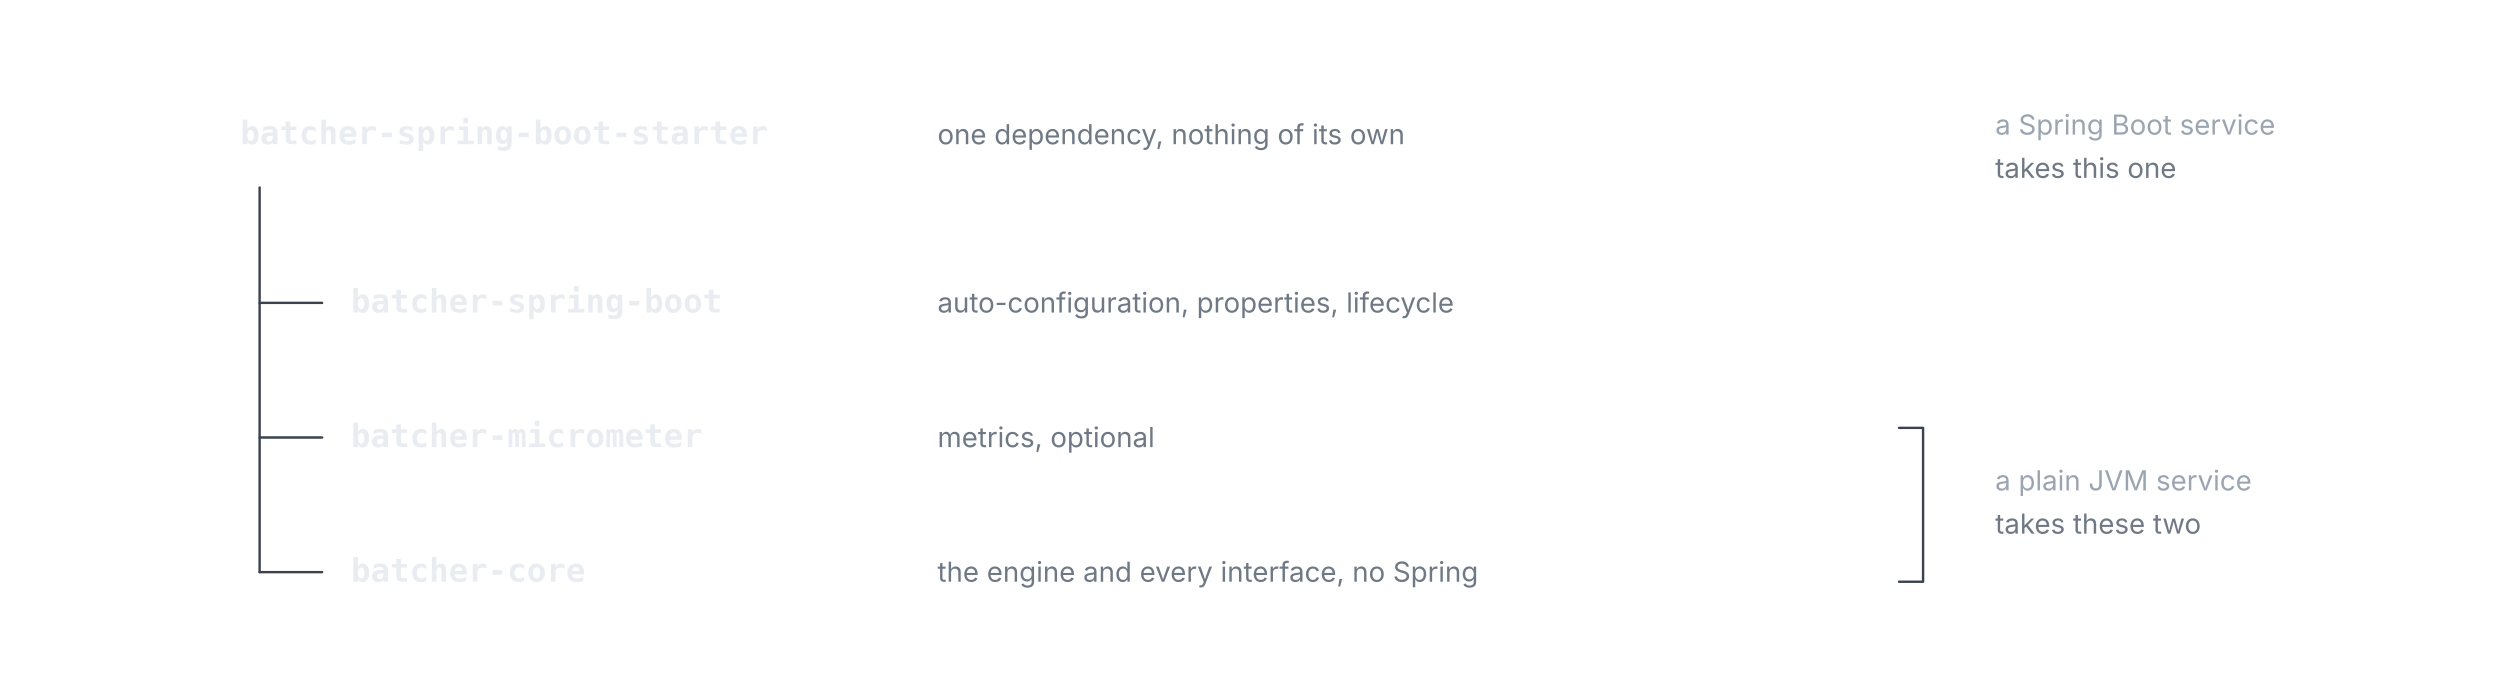
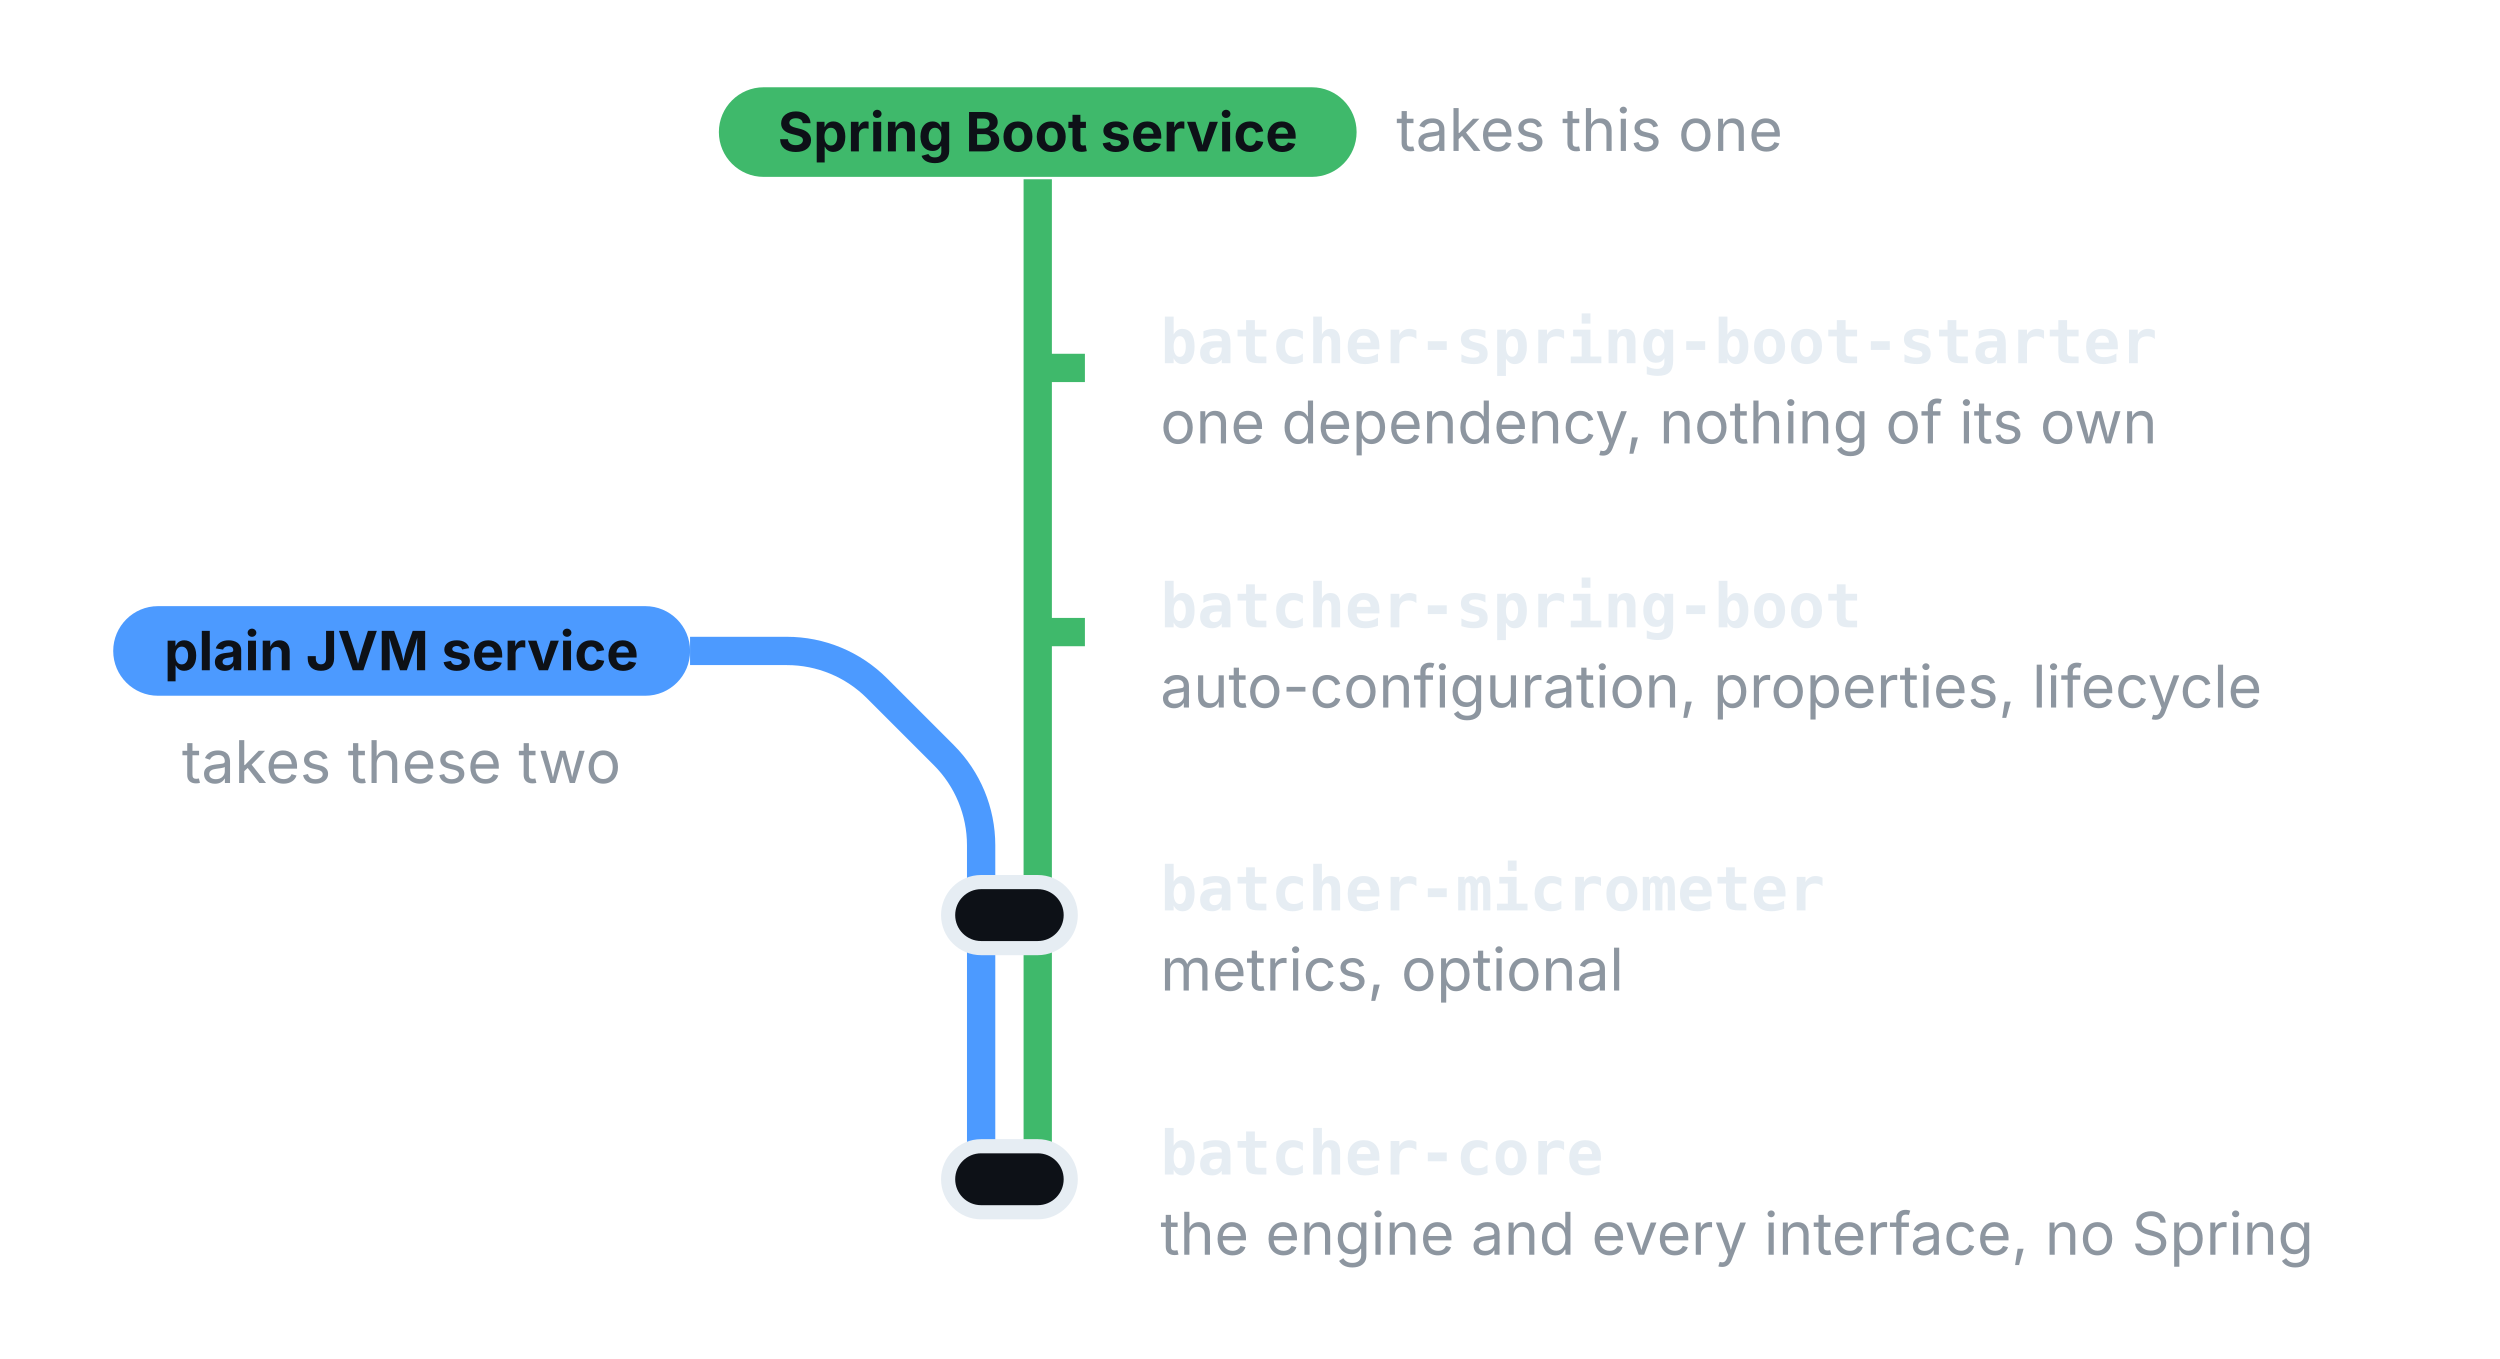
- <svg xmlns="http://www.w3.org/2000/svg" viewBox="0 0 1040 288" width="1040" height="288" role="img">
-   <defs>
-     <marker id="tip-ink" markerWidth="9" markerHeight="9" refX="7.2" refY="4.5" orient="auto">
-       <path d="M0.8,1.2 L7.4,4.5 L0.8,7.8" fill="none" stroke="#E9EDF2" stroke-width="1.2" stroke-linecap="round" stroke-linejoin="round" />
-     </marker>
-     <marker id="tip-soft" markerWidth="9" markerHeight="9" refX="7.2" refY="4.5" orient="auto">
-       <path d="M0.8,1.2 L7.4,4.5 L0.8,7.8" fill="none" stroke="#9BA5B1" stroke-width="1.2" stroke-linecap="round" stroke-linejoin="round" />
-     </marker>
-     <marker id="tip-mute" markerWidth="9" markerHeight="9" refX="7.2" refY="4.5" orient="auto">
-       <path d="M0.8,1.2 L7.4,4.5 L0.8,7.8" fill="none" stroke="#6F7985" stroke-width="1.2" stroke-linecap="round" stroke-linejoin="round" />
-     </marker>
-     <marker id="tip-hair" markerWidth="9" markerHeight="9" refX="7.2" refY="4.5" orient="auto">
-       <path d="M0.8,1.2 L7.4,4.5 L0.8,7.8" fill="none" stroke="#39424D" stroke-width="1.2" stroke-linecap="round" stroke-linejoin="round" />
-     </marker>
-     <marker id="tip-bad" markerWidth="9" markerHeight="9" refX="7.2" refY="4.5" orient="auto">
-       <path d="M0.8,1.2 L7.4,4.5 L0.8,7.8" fill="none" stroke="#FF8177" stroke-width="1.2" stroke-linecap="round" stroke-linejoin="round" />
-     </marker>
-   </defs>
-   <text x="100" y="60" font-family="ui-monospace, SFMono-Regular, 'SF Mono', Menlo, Consolas, monospace" font-size="13.5" font-weight="550" fill="#E9EDF2" text-anchor="start">batcher-spring-boot-starter</text>
-   <text x="390" y="60" font-family="-apple-system, BlinkMacSystemFont, 'Segoe UI', Inter, Helvetica, Arial, sans-serif" font-size="11.5" font-weight="400" fill="#6F7985" text-anchor="start">one dependency, nothing of its own</text>
-   <text x="830" y="56" font-family="-apple-system, BlinkMacSystemFont, 'Segoe UI', Inter, Helvetica, Arial, sans-serif" font-size="11.5" font-weight="400" fill="#9BA5B1" text-anchor="start">a Spring Boot service</text>
-   <text x="830" y="74" font-family="-apple-system, BlinkMacSystemFont, 'Segoe UI', Inter, Helvetica, Arial, sans-serif" font-size="11.5" font-weight="400" fill="#6F7985" text-anchor="start">takes this one</text>
-   <path d="M108,78 L108,238" stroke="#39424D" stroke-width="1" fill="none" stroke-linecap="round" />
-   <path d="M108,126 L134,126" stroke="#39424D" stroke-width="1" fill="none" stroke-linecap="round" />
-   <text x="146" y="130" font-family="ui-monospace, SFMono-Regular, 'SF Mono', Menlo, Consolas, monospace" font-size="13.5" font-weight="550" fill="#E9EDF2" text-anchor="start">batcher-spring-boot</text>
-   <text x="390" y="130" font-family="-apple-system, BlinkMacSystemFont, 'Segoe UI', Inter, Helvetica, Arial, sans-serif" font-size="11.5" font-weight="400" fill="#6F7985" text-anchor="start">auto-configuration, properties, lifecycle</text>
-   <path d="M108,182 L134,182" stroke="#39424D" stroke-width="1" fill="none" stroke-linecap="round" />
-   <text x="146" y="186" font-family="ui-monospace, SFMono-Regular, 'SF Mono', Menlo, Consolas, monospace" font-size="13.5" font-weight="550" fill="#E9EDF2" text-anchor="start">batcher-micrometer</text>
-   <text x="390" y="186" font-family="-apple-system, BlinkMacSystemFont, 'Segoe UI', Inter, Helvetica, Arial, sans-serif" font-size="11.5" font-weight="400" fill="#6F7985" text-anchor="start">metrics, optional</text>
-   <path d="M108,238 L134,238" stroke="#39424D" stroke-width="1" fill="none" stroke-linecap="round" />
-   <text x="146" y="242" font-family="ui-monospace, SFMono-Regular, 'SF Mono', Menlo, Consolas, monospace" font-size="13.5" font-weight="550" fill="#E9EDF2" text-anchor="start">batcher-core</text>
-   <text x="390" y="242" font-family="-apple-system, BlinkMacSystemFont, 'Segoe UI', Inter, Helvetica, Arial, sans-serif" font-size="11.5" font-weight="400" fill="#6F7985" text-anchor="start">the engine and every interface, no Spring</text>
-   <path d="M790,178 L800,178 L800,242 L790,242" stroke="#39424D" stroke-width="1" fill="none" stroke-linecap="round" stroke-linejoin="round" />
-   <text x="830" y="204" font-family="-apple-system, BlinkMacSystemFont, 'Segoe UI', Inter, Helvetica, Arial, sans-serif" font-size="11.5" font-weight="400" fill="#9BA5B1" text-anchor="start">a plain JVM service</text>
-   <text x="830" y="222" font-family="-apple-system, BlinkMacSystemFont, 'Segoe UI', Inter, Helvetica, Arial, sans-serif" font-size="11.5" font-weight="400" fill="#6F7985" text-anchor="start">takes these two</text>
+ <svg xmlns="http://www.w3.org/2000/svg" viewBox="0 2 530 288" width="530" height="288" role="img">
+   <rect x="152.4" y="20.5" width="135.2" height="19" rx="9.5" fill="#3FB96B" />
+   <text x="220.0" y="34.1" font-family="-apple-system, BlinkMacSystemFont, 'Segoe UI', Inter, Helvetica, Arial, sans-serif" font-size="11.5" font-weight="700" fill="#0D1117" text-anchor="middle">Spring Boot service</text>
+   <text x="296.0" y="34.0" font-family="-apple-system, BlinkMacSystemFont, 'Segoe UI', Inter, Helvetica, Arial, sans-serif" font-size="12.5" font-weight="400" fill="#8D96A0" text-anchor="start">takes this one</text>
+   <path d="M220.00,40.00 L220.00,252.00" stroke="#3FB96B" stroke-width="6" fill="none" stroke-linecap="butt" stroke-linejoin="round" />
+   <rect x="24.0" y="130.5" width="122.3" height="19" rx="9.5" fill="#4C9AFF" />
+   <text x="85.1" y="144.1" font-family="-apple-system, BlinkMacSystemFont, 'Segoe UI', Inter, Helvetica, Arial, sans-serif" font-size="11.5" font-weight="700" fill="#0D1117" text-anchor="middle">plain JVM service</text>
+   <text x="85.1" y="168.0" font-family="-apple-system, BlinkMacSystemFont, 'Segoe UI', Inter, Helvetica, Arial, sans-serif" font-size="12.5" font-weight="400" fill="#8D96A0" text-anchor="middle">takes these two</text>
+   <path d="M146.29,140.00 L166.82,140.00 A27.00,27.00 0 0 1 185.91,147.91 L200.09,162.09 A27.00,27.00 0 0 1 208.00,181.18 L208.00,252.00" stroke="#4C9AFF" stroke-width="6" fill="none" stroke-linecap="butt" stroke-linejoin="round" />
+   <path d="M220,80 L230.0,80.0" stroke="#3FB96B" stroke-width="6" stroke-linecap="butt" />
+   <path d="M220,136 L230.0,136.0" stroke="#3FB96B" stroke-width="6" stroke-linecap="butt" />
+   <rect x="201.00" y="189.00" width="26.00" height="14.00" rx="7.00" fill="#0D1117" stroke="#E6EDF3" stroke-width="3" />
+   <rect x="201.00" y="245.00" width="26.00" height="14.00" rx="7.00" fill="#0D1117" stroke="#E6EDF3" stroke-width="3" />
+   <text x="246.0" y="79.0" font-family="ui-monospace, SFMono-Regular, 'SF Mono', Menlo, Consolas, monospace" font-size="13" font-weight="650" fill="#E6EDF3" text-anchor="start">batcher-spring-boot-starter</text>
+   <text x="246.0" y="96.0" font-family="-apple-system, BlinkMacSystemFont, 'Segoe UI', Inter, Helvetica, Arial, sans-serif" font-size="12.5" font-weight="400" fill="#8D96A0" text-anchor="start">one dependency, nothing of its own</text>
+   <text x="246.0" y="135.0" font-family="ui-monospace, SFMono-Regular, 'SF Mono', Menlo, Consolas, monospace" font-size="13" font-weight="650" fill="#E6EDF3" text-anchor="start">batcher-spring-boot</text>
+   <text x="246.0" y="152.0" font-family="-apple-system, BlinkMacSystemFont, 'Segoe UI', Inter, Helvetica, Arial, sans-serif" font-size="12.5" font-weight="400" fill="#8D96A0" text-anchor="start">auto-configuration, properties, lifecycle</text>
+   <text x="246.0" y="195.0" font-family="ui-monospace, SFMono-Regular, 'SF Mono', Menlo, Consolas, monospace" font-size="13" font-weight="650" fill="#E6EDF3" text-anchor="start">batcher-micrometer</text>
+   <text x="246.0" y="212.0" font-family="-apple-system, BlinkMacSystemFont, 'Segoe UI', Inter, Helvetica, Arial, sans-serif" font-size="12.5" font-weight="400" fill="#8D96A0" text-anchor="start">metrics, optional</text>
+   <text x="246.0" y="251.0" font-family="ui-monospace, SFMono-Regular, 'SF Mono', Menlo, Consolas, monospace" font-size="13" font-weight="650" fill="#E6EDF3" text-anchor="start">batcher-core</text>
+   <text x="246.0" y="268.0" font-family="-apple-system, BlinkMacSystemFont, 'Segoe UI', Inter, Helvetica, Arial, sans-serif" font-size="12.5" font-weight="400" fill="#8D96A0" text-anchor="start">the engine and every interface, no Spring</text>
</svg>
